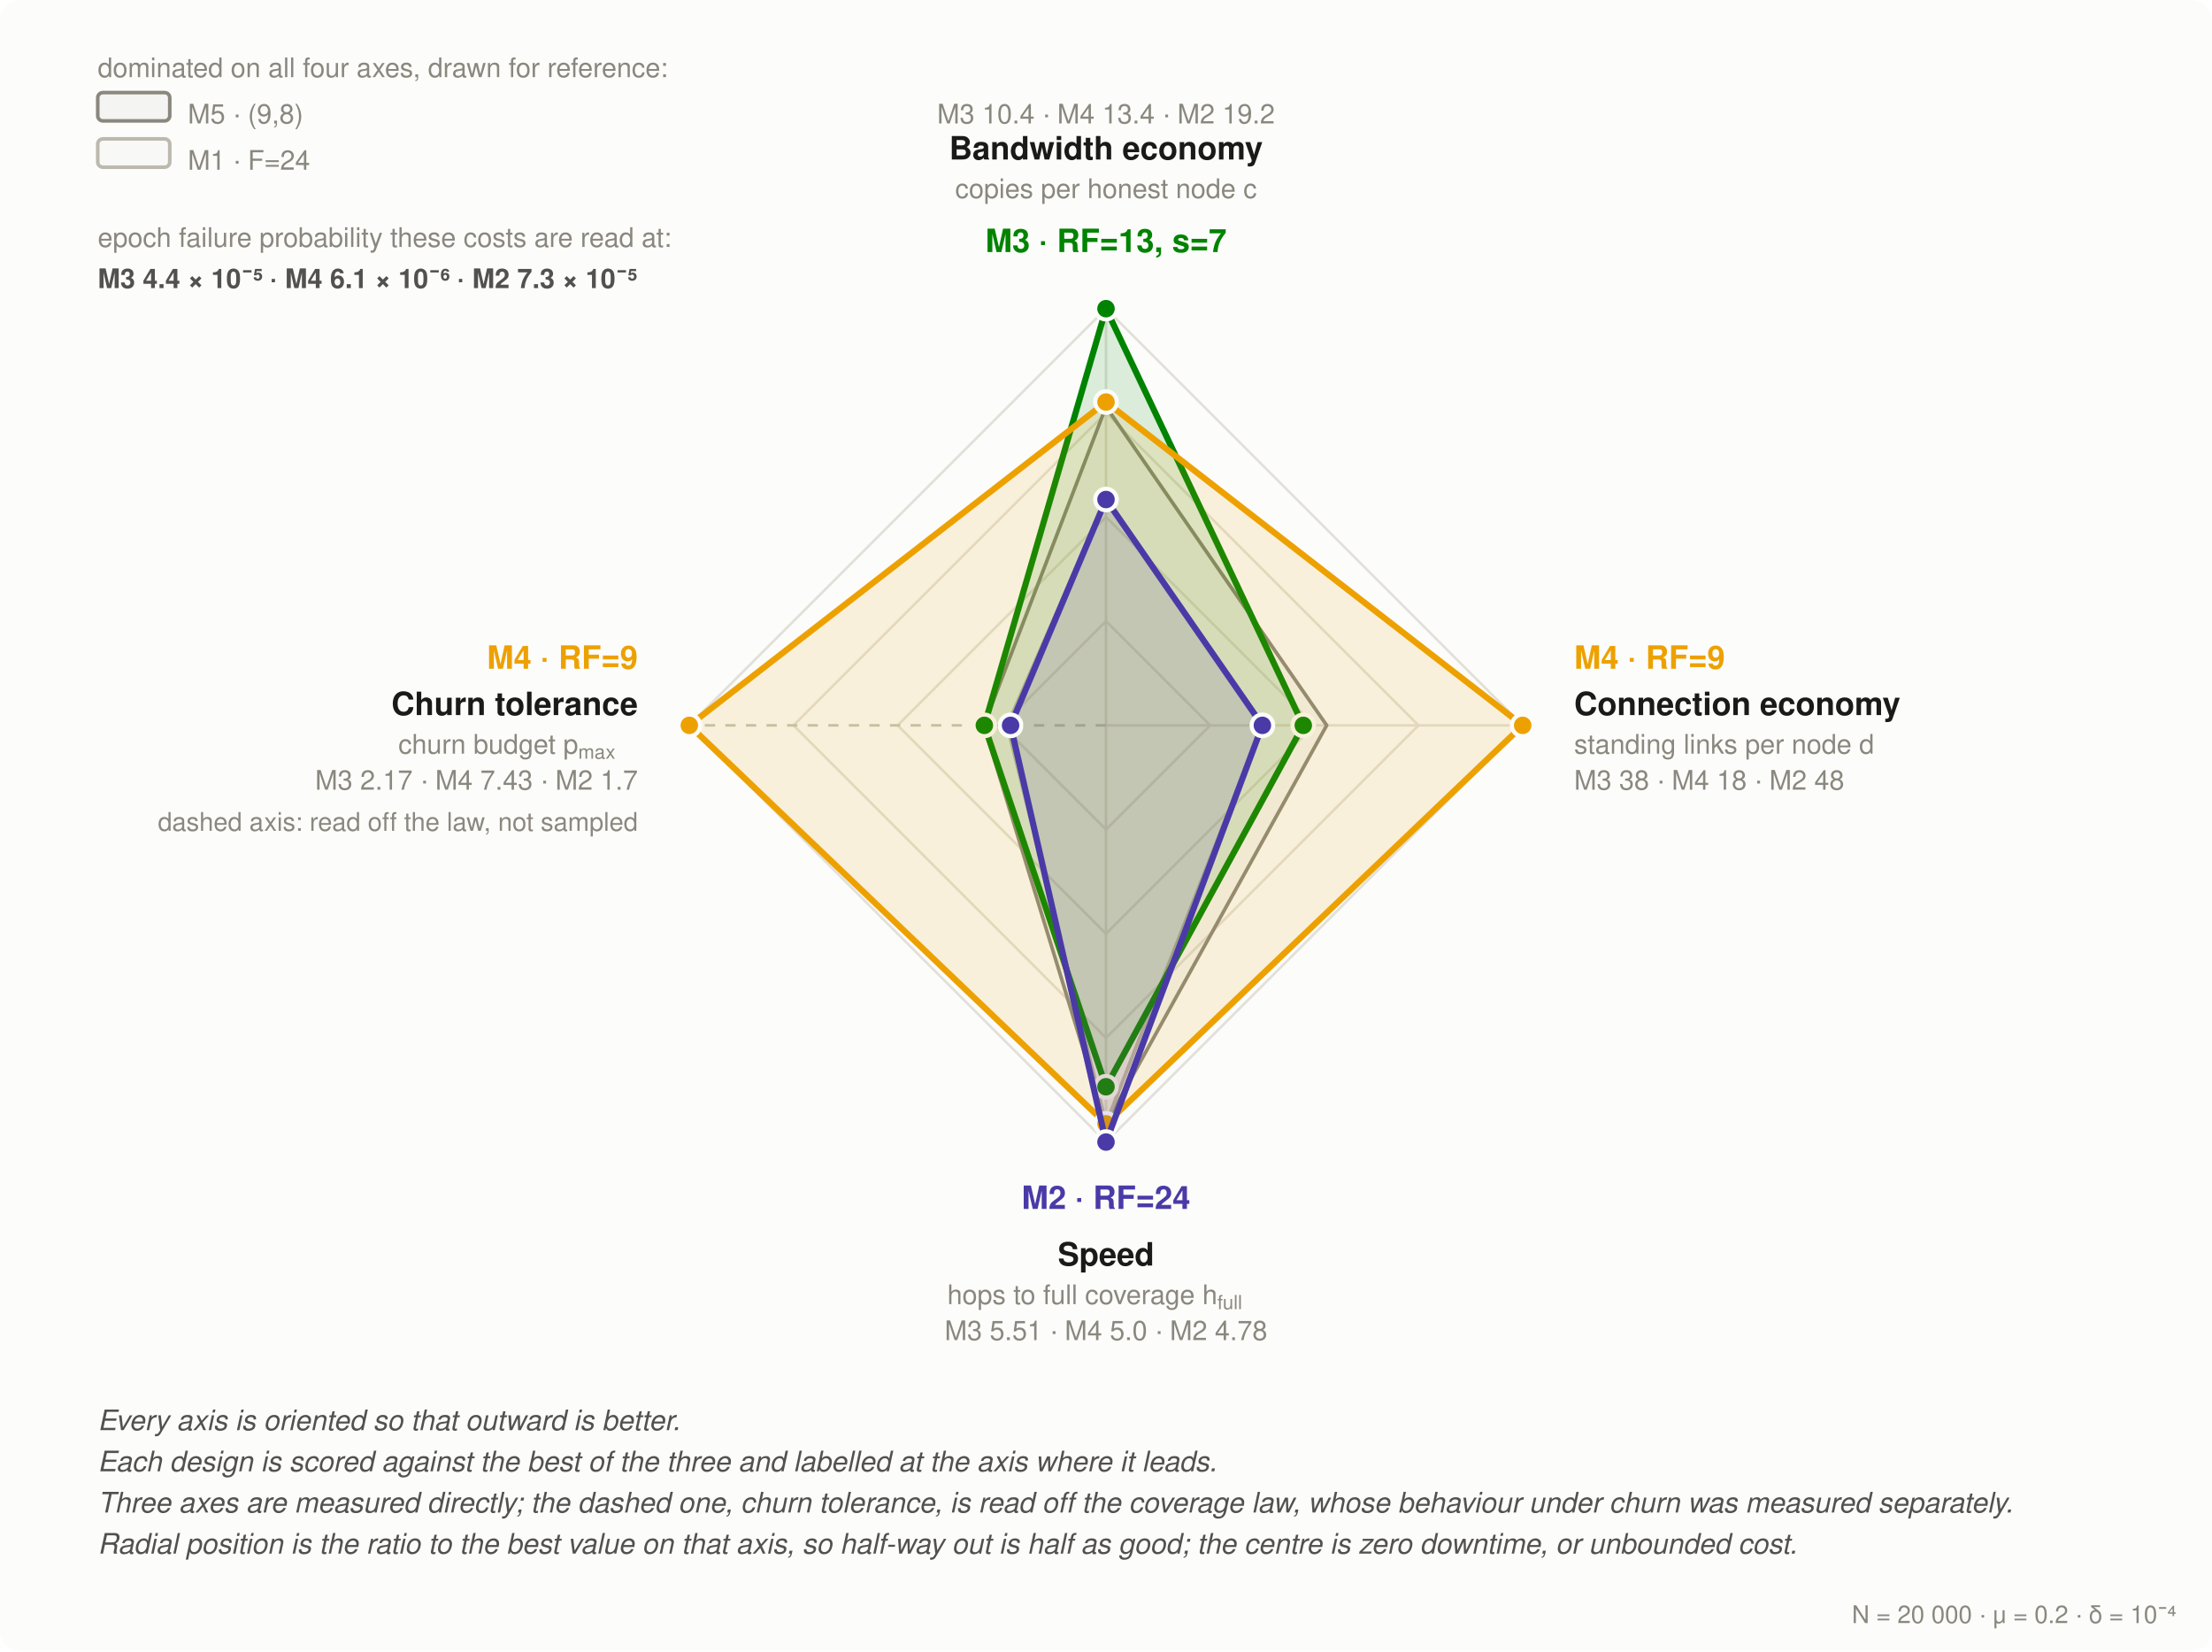
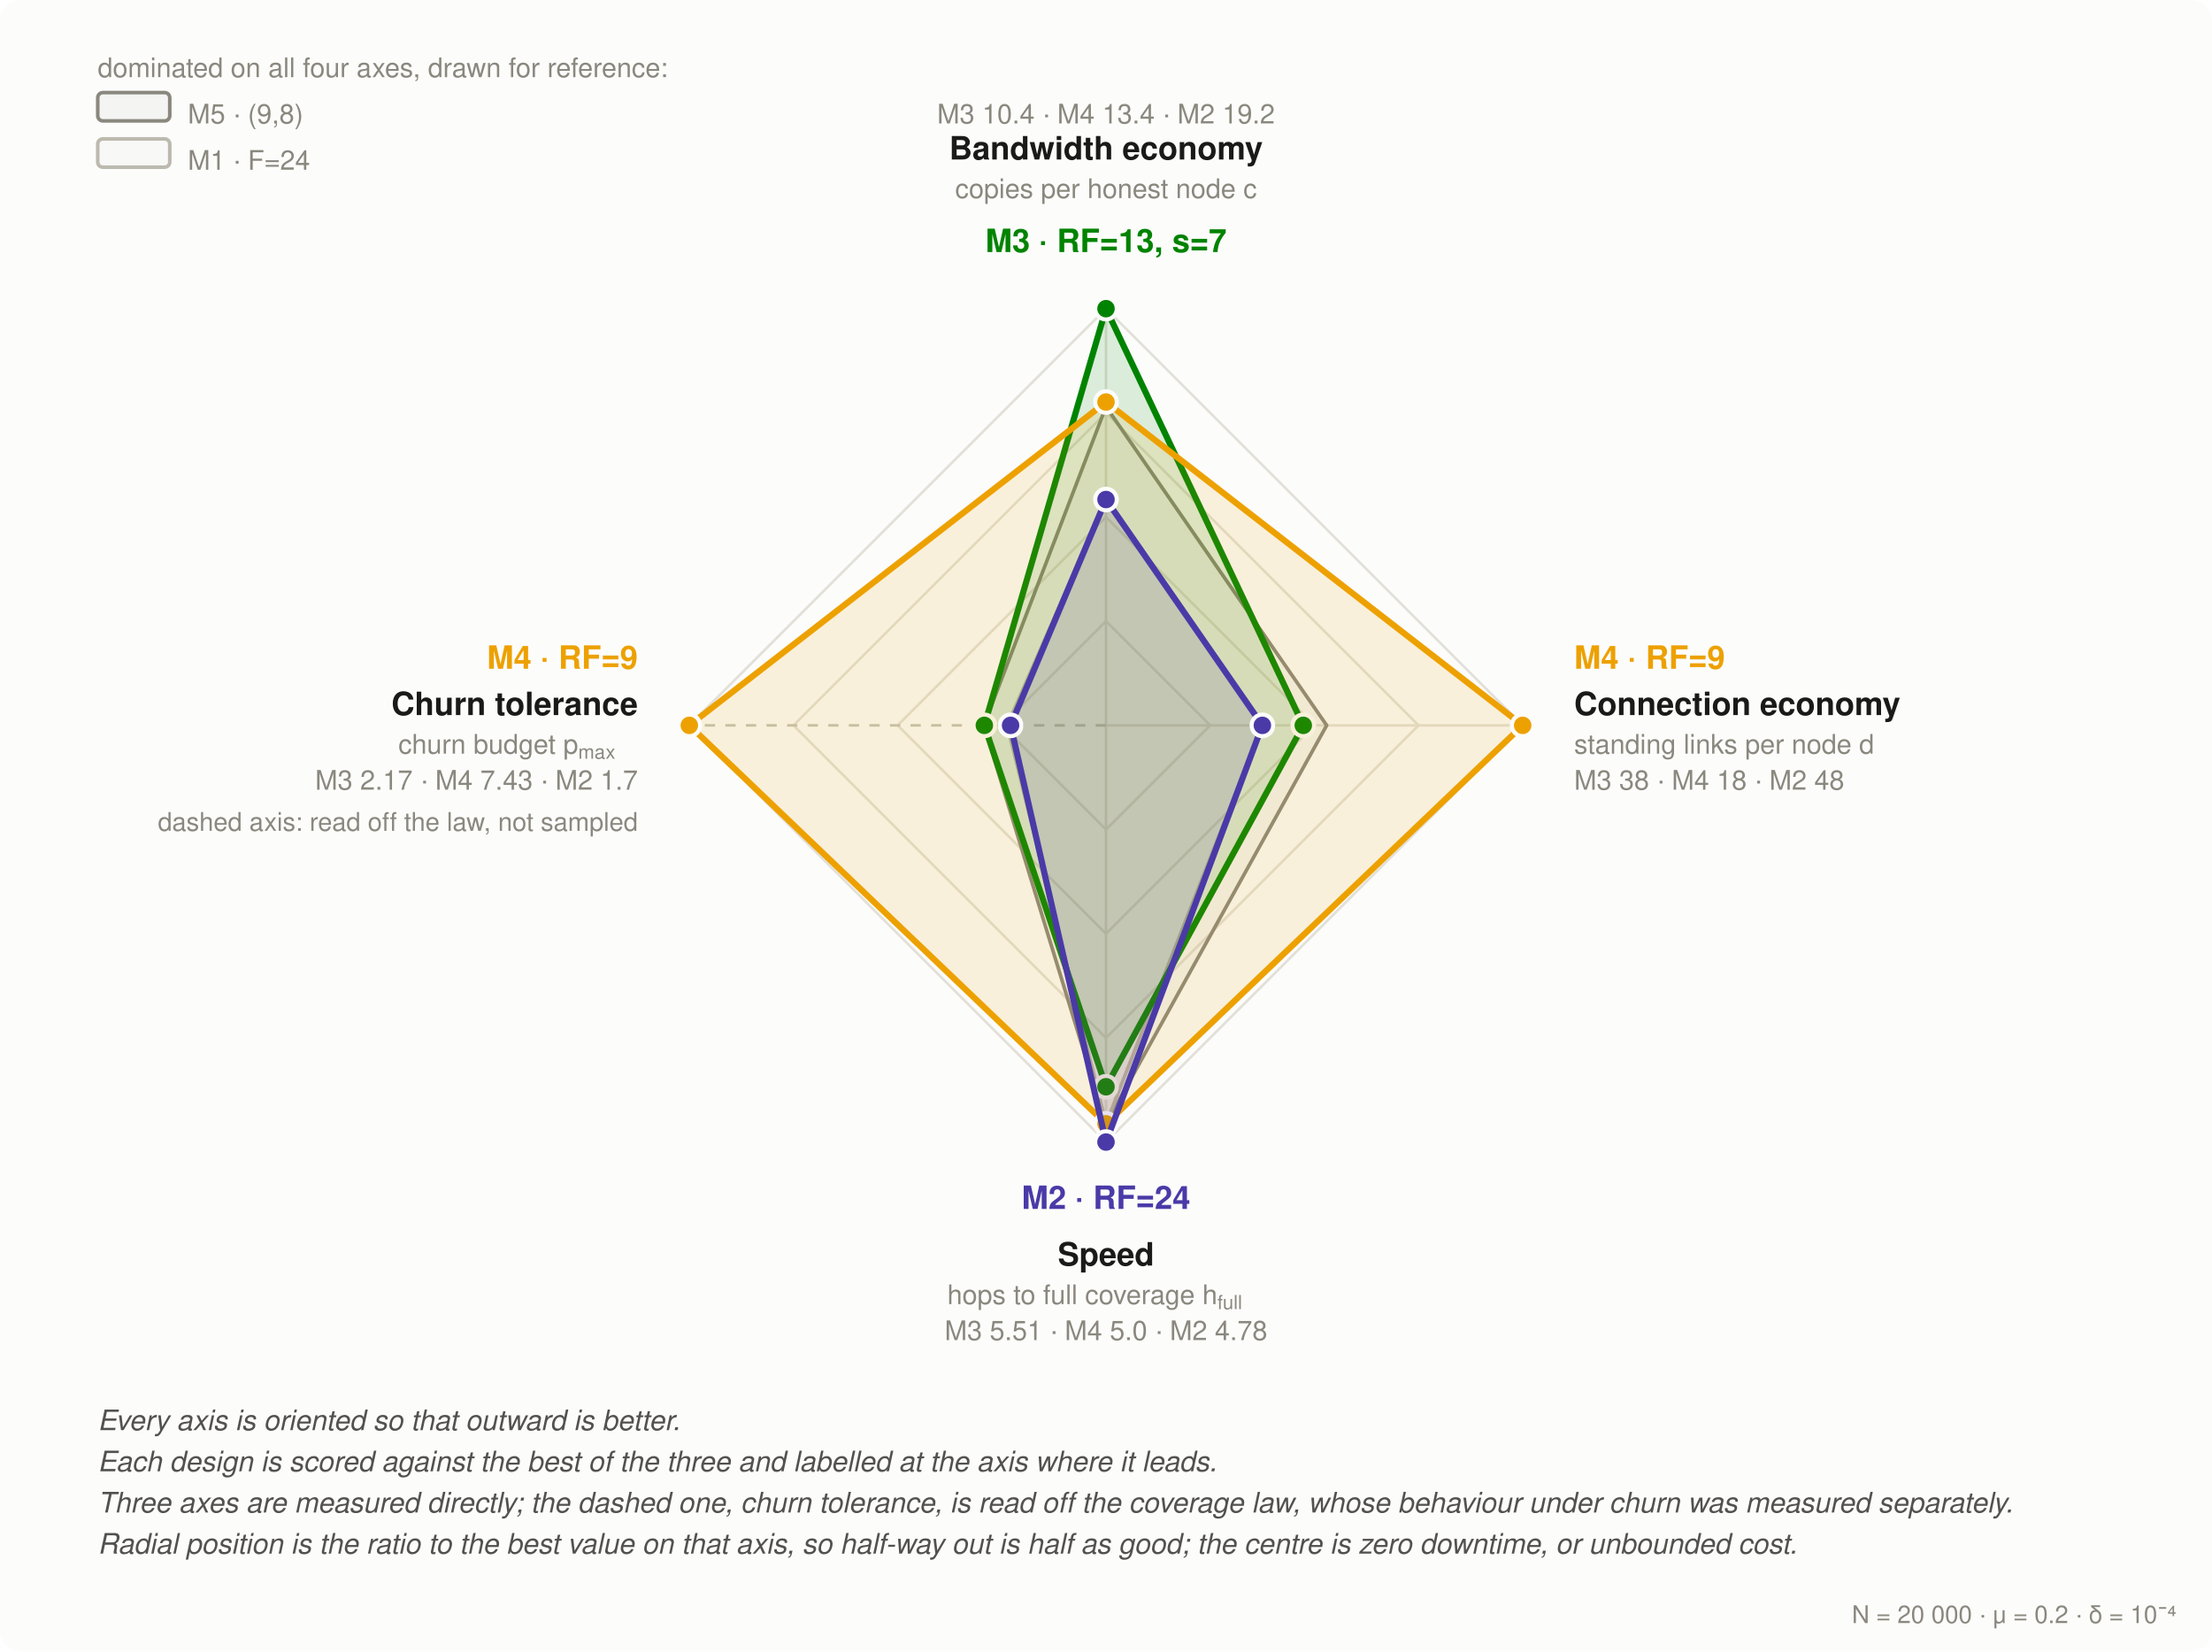
<svg xmlns="http://www.w3.org/2000/svg" viewBox="0 0 860 642" width="860" height="642" role="img" aria-labelledby="t d">
  <rect width="860" height="642" rx="8" fill="#fcfcfb" />
  <polygon points="430.0,241.5 470.5,282.0 430.0,322.5 389.5,282.0" fill="none" stroke="#e2e0d8" stroke-width="1" />
  <polygon points="430.0,201.0 511.0,282.0 430.0,363.0 349.0,282.0" fill="none" stroke="#e2e0d8" stroke-width="1" />
  <polygon points="430.0,160.5 551.5,282.0 430.0,403.5 308.5,282.0" fill="none" stroke="#e2e0d8" stroke-width="1" />
  <polygon points="430.0,120.0 592.0,282.0 430.0,444.0 268.0,282.0" fill="none" stroke="#e2e0d8" stroke-width="1" />
  <line x1="430.0" y1="282.0" x2="430.0" y2="120.0" stroke="#e2e0d8" stroke-width="1" />
  <line x1="430.0" y1="282.0" x2="592.0" y2="282.0" stroke="#e2e0d8" stroke-width="1" />
  <line x1="430.0" y1="282.0" x2="430.0" y2="444.0" stroke="#e2e0d8" stroke-width="1" />
  <line x1="430.0" y1="282.0" x2="268.0" y2="282.0" stroke="#c4c2b9" stroke-width="1" stroke-dasharray="4 4" />
  <polygon points="430.0,158.1 515.8,282.0 430.0,436.9 382.5,282.0" fill="#8a887e" fill-opacity="0.07" stroke="#8a887e" stroke-width="1.4" stroke-linejoin="round" />
  <polygon points="430.0,194.2 490.8,282.0 430.0,436.9 391.6,282.0" fill="#bcb9ae" fill-opacity="0.07" stroke="#bcb9ae" stroke-width="1.4" stroke-linejoin="round" />
  <text x="38.0" y="30.0" font-size="10.5" fill="#8a887e" font-family="-apple-system,BlinkMacSystemFont,Segoe UI,Helvetica,Arial,sans-serif">dominated on all four axes, drawn for reference:</text>
  <rect x="38" y="36.0" width="28" height="11" rx="2" fill="#8a887e" fill-opacity="0.07" stroke="#8a887e" stroke-width="1.4" />
  <text x="73.0" y="48.0" font-size="10.5" fill="#8a887e" font-family="-apple-system,BlinkMacSystemFont,Segoe UI,Helvetica,Arial,sans-serif">M5 · (9,8)</text>
  <rect x="38" y="54.0" width="28" height="11" rx="2" fill="#bcb9ae" fill-opacity="0.07" stroke="#bcb9ae" stroke-width="1.4" />
  <text x="73.0" y="66.0" font-size="10.5" fill="#8a887e" font-family="-apple-system,BlinkMacSystemFont,Segoe UI,Helvetica,Arial,sans-serif">M1 · F=24</text>
-   <text x="38.0" y="96.0" font-size="10.5" fill="#8a887e" font-family="-apple-system,BlinkMacSystemFont,Segoe UI,Helvetica,Arial,sans-serif">epoch failure probability these costs are read at:</text>
-   <text x="38.0" y="112.0" font-size="10.5" fill="#52514e" font-family="-apple-system,BlinkMacSystemFont,Segoe UI,Helvetica,Arial,sans-serif" font-weight="600">M3 4.4 × 10⁻⁵ · M4 6.1 × 10⁻⁶ · M2 7.3 × 10⁻⁵</text>
  <polygon points="430.0,120.0 506.7,282.0 430.0,422.5 382.7,282.0" fill="#008300" fill-opacity="0.13" stroke="#008300" stroke-width="2.4" stroke-linejoin="round" />
  <circle cx="430.0" cy="120.0" r="4.2" fill="#008300" stroke="#fcfcfb" stroke-width="1.6" />
  <circle cx="506.7" cy="282.0" r="4.2" fill="#008300" stroke="#fcfcfb" stroke-width="1.6" />
  <circle cx="430.0" cy="422.5" r="4.2" fill="#008300" stroke="#fcfcfb" stroke-width="1.6" />
  <circle cx="382.7" cy="282.0" r="4.2" fill="#008300" stroke="#fcfcfb" stroke-width="1.6" />
  <polygon points="430.0,156.3 592.0,282.0 430.0,436.9 268.0,282.0" fill="#eda100" fill-opacity="0.13" stroke="#eda100" stroke-width="2.4" stroke-linejoin="round" />
  <circle cx="430.0" cy="156.3" r="4.2" fill="#eda100" stroke="#fcfcfb" stroke-width="1.6" />
  <circle cx="592.0" cy="282.0" r="4.2" fill="#eda100" stroke="#fcfcfb" stroke-width="1.6" />
  <circle cx="430.0" cy="436.9" r="4.2" fill="#eda100" stroke="#fcfcfb" stroke-width="1.6" />
  <circle cx="268.0" cy="282.0" r="4.2" fill="#eda100" stroke="#fcfcfb" stroke-width="1.6" />
  <polygon points="430.0,194.2 490.8,282.0 430.0,444.0 392.9,282.0" fill="#4a3aa7" fill-opacity="0.13" stroke="#4a3aa7" stroke-width="2.4" stroke-linejoin="round" />
  <circle cx="430.0" cy="194.2" r="4.2" fill="#4a3aa7" stroke="#fcfcfb" stroke-width="1.6" />
  <circle cx="490.8" cy="282.0" r="4.2" fill="#4a3aa7" stroke="#fcfcfb" stroke-width="1.6" />
  <circle cx="430.0" cy="444.0" r="4.2" fill="#4a3aa7" stroke="#fcfcfb" stroke-width="1.6" />
  <circle cx="392.9" cy="282.0" r="4.2" fill="#4a3aa7" stroke="#fcfcfb" stroke-width="1.6" />
  <text x="430.0" y="98.0" font-size="12.5" fill="#008300" font-family="-apple-system,BlinkMacSystemFont,Segoe UI,Helvetica,Arial,sans-serif" text-anchor="middle" font-weight="650">M3 · RF=13, s=7</text>
  <text x="430.0" y="62.0" font-size="12.5" fill="#1a1a19" font-family="-apple-system,BlinkMacSystemFont,Segoe UI,Helvetica,Arial,sans-serif" text-anchor="middle" font-weight="600">Bandwidth economy</text>
  <text x="430.0" y="77.0" font-size="10.5" fill="#8a887e" font-family="-apple-system,BlinkMacSystemFont,Segoe UI,Helvetica,Arial,sans-serif" text-anchor="middle">copies per honest node c</text>
  <text x="430.0" y="48.0" font-size="10.5" fill="#8a887e" font-family="-apple-system,BlinkMacSystemFont,Segoe UI,Helvetica,Arial,sans-serif" text-anchor="middle">M3 10.4 · M4 13.4 · M2 19.2</text>
  <text x="612.0" y="260.0" font-size="12.5" fill="#eda100" font-family="-apple-system,BlinkMacSystemFont,Segoe UI,Helvetica,Arial,sans-serif" font-weight="650">M4 · RF=9</text>
  <text x="612.0" y="278.0" font-size="12.5" fill="#1a1a19" font-family="-apple-system,BlinkMacSystemFont,Segoe UI,Helvetica,Arial,sans-serif" font-weight="600">Connection economy</text>
  <text x="612.0" y="293.0" font-size="10.5" fill="#8a887e" font-family="-apple-system,BlinkMacSystemFont,Segoe UI,Helvetica,Arial,sans-serif">standing links per node d</text>
  <text x="612.0" y="307.0" font-size="10.5" fill="#8a887e" font-family="-apple-system,BlinkMacSystemFont,Segoe UI,Helvetica,Arial,sans-serif">M3 38 · M4 18 · M2 48</text>
  <text x="430.0" y="470.0" font-size="12.5" fill="#4a3aa7" font-family="-apple-system,BlinkMacSystemFont,Segoe UI,Helvetica,Arial,sans-serif" text-anchor="middle" font-weight="650">M2 · RF=24</text>
  <text x="430.0" y="492.0" font-size="12.5" fill="#1a1a19" font-family="-apple-system,BlinkMacSystemFont,Segoe UI,Helvetica,Arial,sans-serif" text-anchor="middle" font-weight="600">Speed</text>
  <text x="430.0" y="507.0" font-size="10.5" fill="#8a887e" font-family="-apple-system,BlinkMacSystemFont,Segoe UI,Helvetica,Arial,sans-serif" text-anchor="middle" xml:space="preserve">hops to full coverage h<tspan font-size="0.72em" dy="0.26em">full</tspan>
  </text>
  <text x="430.0" y="521.0" font-size="10.5" fill="#8a887e" font-family="-apple-system,BlinkMacSystemFont,Segoe UI,Helvetica,Arial,sans-serif" text-anchor="middle">M3 5.51 · M4 5.0 · M2 4.78</text>
  <text x="248.0" y="260.0" font-size="12.5" fill="#eda100" font-family="-apple-system,BlinkMacSystemFont,Segoe UI,Helvetica,Arial,sans-serif" text-anchor="end" font-weight="650">M4 · RF=9</text>
  <text x="248.0" y="278.0" font-size="12.5" fill="#1a1a19" font-family="-apple-system,BlinkMacSystemFont,Segoe UI,Helvetica,Arial,sans-serif" text-anchor="end" font-weight="600">Churn tolerance</text>
  <text x="248.0" y="293.0" font-size="10.5" fill="#8a887e" font-family="-apple-system,BlinkMacSystemFont,Segoe UI,Helvetica,Arial,sans-serif" text-anchor="end" xml:space="preserve">churn budget p<tspan font-size="0.72em" dy="0.26em">max</tspan>
  </text>
  <text x="248.0" y="307.0" font-size="10.5" fill="#8a887e" font-family="-apple-system,BlinkMacSystemFont,Segoe UI,Helvetica,Arial,sans-serif" text-anchor="end">M3 2.17 · M4 7.43 · M2 1.7</text>
  <text x="248.0" y="323.0" font-size="10" fill="#8a887e" font-family="-apple-system,BlinkMacSystemFont,Segoe UI,Helvetica,Arial,sans-serif" text-anchor="end">dashed axis: read off the law, not sampled</text>
  <text x="38.0" y="556.0" font-size="11" fill="#52514e" font-family="-apple-system,BlinkMacSystemFont,Segoe UI,Helvetica,Arial,sans-serif" font-style="italic">Every axis is oriented so that outward is better.</text>
  <text x="38.0" y="572.0" font-size="11" fill="#52514e" font-family="-apple-system,BlinkMacSystemFont,Segoe UI,Helvetica,Arial,sans-serif" font-style="italic">Each design is scored against the best of the three and labelled at the axis where it leads.</text>
  <text x="38.0" y="588.0" font-size="11" fill="#52514e" font-family="-apple-system,BlinkMacSystemFont,Segoe UI,Helvetica,Arial,sans-serif" font-style="italic">Three axes are measured directly; the dashed one, churn tolerance, is read off the coverage law, whose behaviour under churn was measured separately.</text>
  <text x="38.0" y="604.0" font-size="11" fill="#52514e" font-family="-apple-system,BlinkMacSystemFont,Segoe UI,Helvetica,Arial,sans-serif" font-style="italic">Radial position is the ratio to the best value on that axis, so half-way out is half as good; the centre is zero downtime, or unbounded cost.</text>
  <text x="846.0" y="631.0" font-size="9.5" fill="#8a887e" font-family="-apple-system,BlinkMacSystemFont,Segoe UI,Helvetica,Arial,sans-serif" text-anchor="end">N = 20 000 · μ = 0.2 · δ = 10⁻⁴</text>
</svg>
